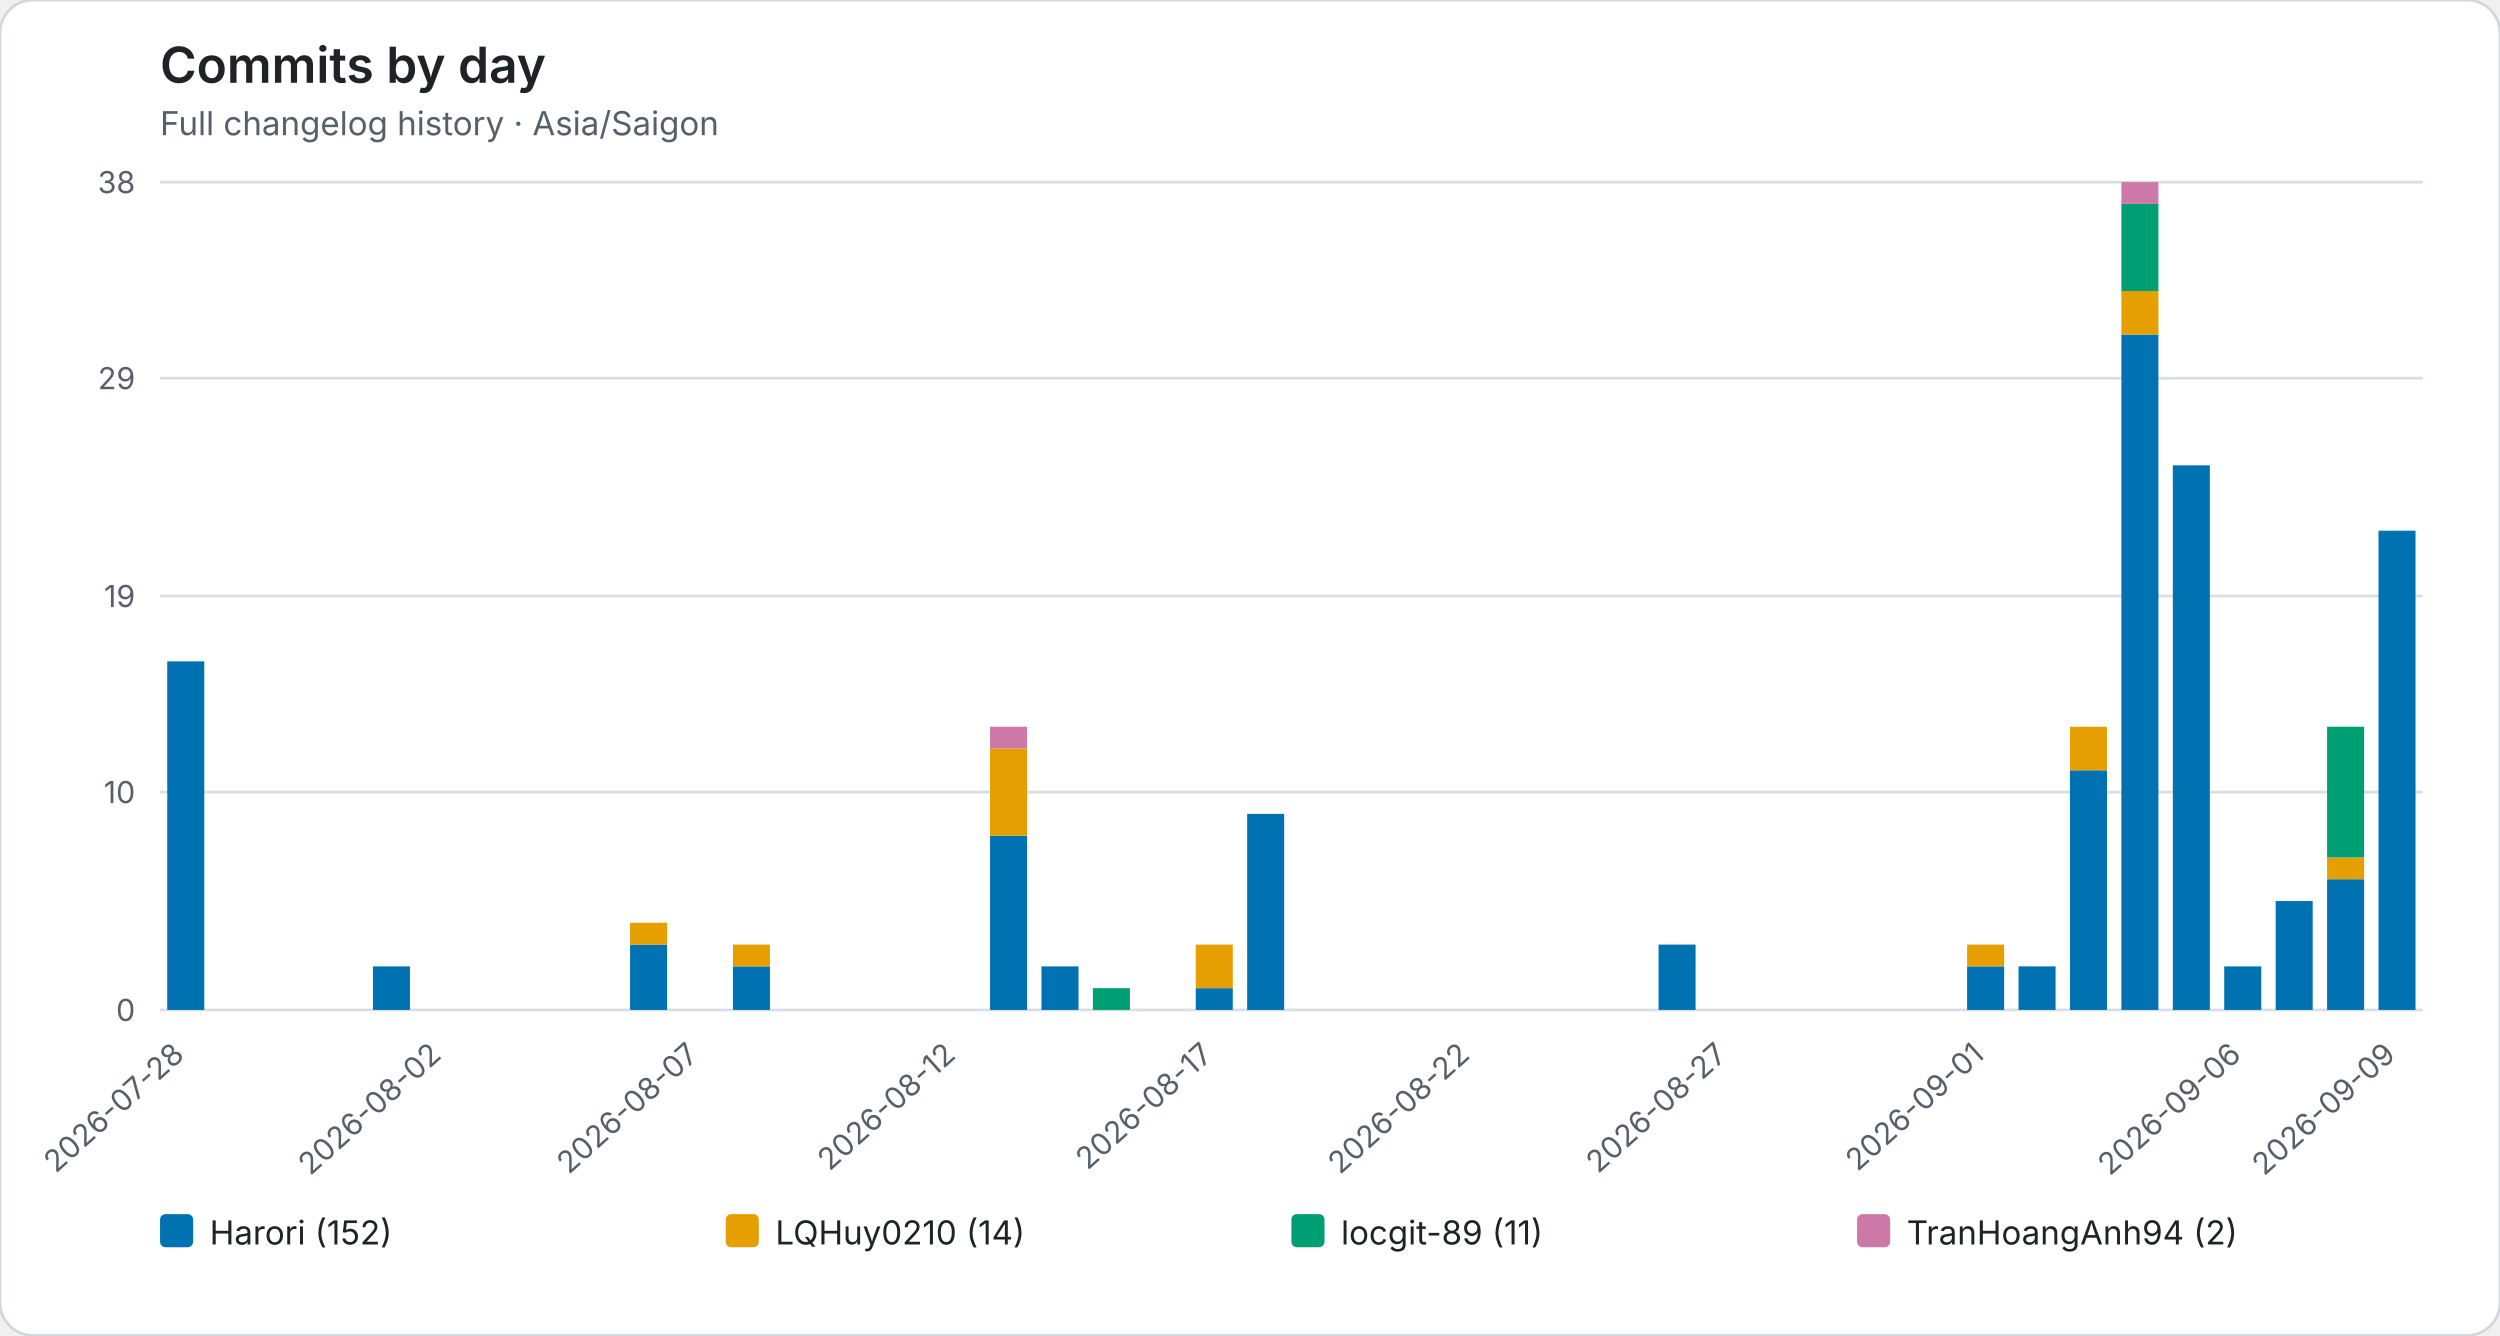
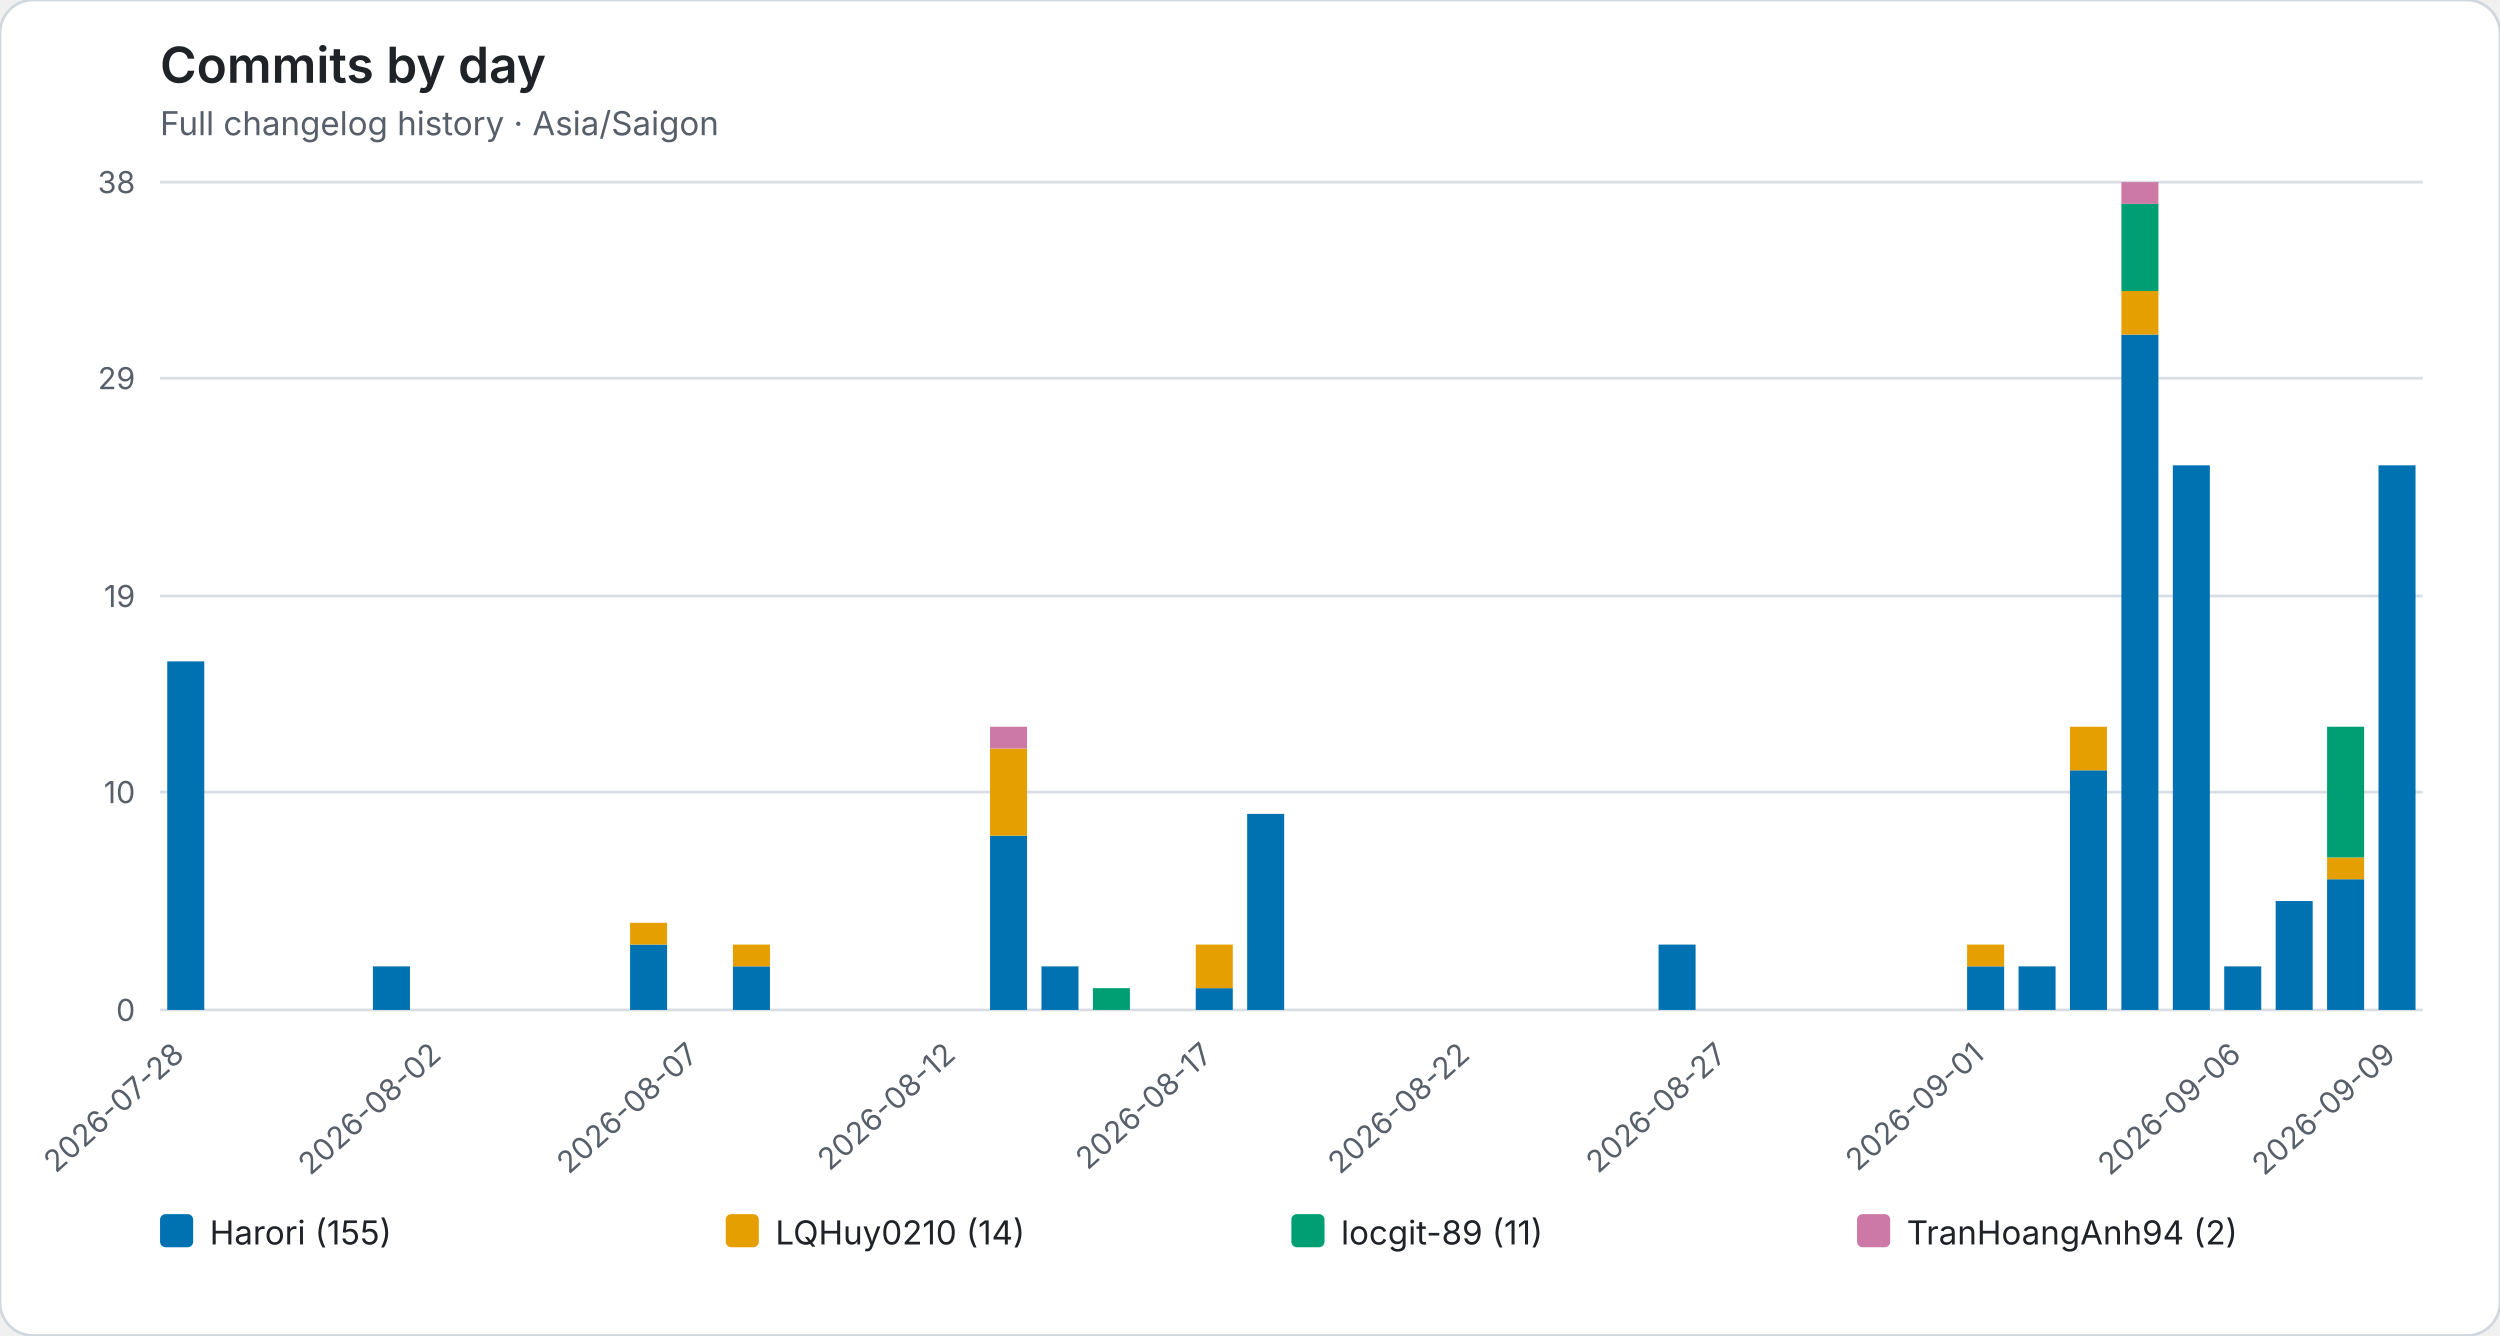
<svg xmlns="http://www.w3.org/2000/svg" role="img" viewBox="0 0 906 484">
  <rect width="906" height="484" rx="12" fill="#ffffff" stroke="#d0d7de" />
  <style>text{font-family:system-ui,-apple-system,BlinkMacSystemFont,"Segoe UI",sans-serif}.axis{fill:#57606a;font-size:11px}.heading{fill:#1f2328;font-size:18px;font-weight:600}.subheading{fill:#57606a;font-size:12px}.grid{stroke:#d8dee4;stroke-width:1}.legend{fill:#1f2328;font-size:12px}</style>
  <text class="heading" x="58" y="30">Commits by day</text>
  <text class="subheading" x="58" y="49">Full changelog history · Asia/Saigon</text>
  <line class="grid" x1="58" y1="366.00" x2="878" y2="366.00" />
  <text class="axis" x="49" y="370.00" text-anchor="end">0</text>
  <line class="grid" x1="58" y1="287.05" x2="878" y2="287.05" />
  <text class="axis" x="49" y="291.05" text-anchor="end">10</text>
  <line class="grid" x1="58" y1="216.00" x2="878" y2="216.00" />
  <text class="axis" x="49" y="220.00" text-anchor="end">19</text>
  <line class="grid" x1="58" y1="137.05" x2="878" y2="137.05" />
  <text class="axis" x="49" y="141.05" text-anchor="end">29</text>
  <line class="grid" x1="58" y1="66.00" x2="878" y2="66.00" />
  <text class="axis" x="49" y="70.00" text-anchor="end">38</text>
  <g data-date="2026-07-28">
    <rect x="60.61" y="239.68" width="13.42" height="126.32" fill="#0072B2" />
  </g>
  <text class="axis" x="67.32" y="383" text-anchor="end" transform="rotate(-42 67.32 383)">2026-07-28</text>
  <g data-date="2026-07-29">
  </g>
  <g data-date="2026-07-30">
  </g>
  <g data-date="2026-07-31">
  </g>
  <g data-date="2026-08-01">
    <rect x="135.15" y="350.21" width="13.42" height="15.79" fill="#0072B2" />
  </g>
  <g data-date="2026-08-02">
  </g>
  <text class="axis" x="160.50" y="383" text-anchor="end" transform="rotate(-42 160.50 383)">2026-08-02</text>
  <g data-date="2026-08-03">
  </g>
  <g data-date="2026-08-04">
  </g>
  <g data-date="2026-08-05">
  </g>
  <g data-date="2026-08-06">
    <rect x="228.34" y="342.32" width="13.42" height="23.68" fill="#0072B2" />
    <rect x="228.34" y="334.42" width="13.42" height="7.89" fill="#E69F00" />
  </g>
  <g data-date="2026-08-07">
  </g>
  <text class="axis" x="253.68" y="383" text-anchor="end" transform="rotate(-42 253.68 383)">2026-08-07</text>
  <g data-date="2026-08-08">
    <rect x="265.61" y="350.21" width="13.42" height="15.79" fill="#0072B2" />
    <rect x="265.61" y="342.32" width="13.42" height="7.89" fill="#E69F00" />
  </g>
  <g data-date="2026-08-09">
  </g>
  <g data-date="2026-08-10">
  </g>
  <g data-date="2026-08-11">
  </g>
  <g data-date="2026-08-12">
  </g>
  <text class="axis" x="346.86" y="383" text-anchor="end" transform="rotate(-42 346.86 383)">2026-08-12</text>
  <g data-date="2026-08-13">
    <rect x="358.79" y="302.84" width="13.42" height="63.16" fill="#0072B2" />
    <rect x="358.79" y="271.26" width="13.42" height="31.58" fill="#E69F00" />
    <rect x="358.79" y="263.37" width="13.42" height="7.89" fill="#CC79A7" />
  </g>
  <g data-date="2026-08-14">
    <rect x="377.43" y="350.21" width="13.42" height="15.79" fill="#0072B2" />
  </g>
  <g data-date="2026-08-15">
    <rect x="396.06" y="358.11" width="13.42" height="7.89" fill="#009E73" />
  </g>
  <g data-date="2026-08-16">
  </g>
  <g data-date="2026-08-17">
    <rect x="433.34" y="358.11" width="13.42" height="7.89" fill="#0072B2" />
    <rect x="433.34" y="342.32" width="13.42" height="15.79" fill="#E69F00" />
  </g>
  <text class="axis" x="440.05" y="383" text-anchor="end" transform="rotate(-42 440.05 383)">2026-08-17</text>
  <g data-date="2026-08-18">
    <rect x="451.97" y="294.95" width="13.42" height="71.05" fill="#0072B2" />
  </g>
  <g data-date="2026-08-19">
  </g>
  <g data-date="2026-08-20">
  </g>
  <g data-date="2026-08-21">
  </g>
  <g data-date="2026-08-22">
  </g>
  <text class="axis" x="533.23" y="383" text-anchor="end" transform="rotate(-42 533.23 383)">2026-08-22</text>
  <g data-date="2026-08-23">
  </g>
  <g data-date="2026-08-24">
  </g>
  <g data-date="2026-08-25">
  </g>
  <g data-date="2026-08-26">
    <rect x="601.06" y="342.32" width="13.42" height="23.68" fill="#0072B2" />
  </g>
  <g data-date="2026-08-27">
  </g>
  <text class="axis" x="626.41" y="383" text-anchor="end" transform="rotate(-42 626.41 383)">2026-08-27</text>
  <g data-date="2026-08-28">
  </g>
  <g data-date="2026-08-29">
  </g>
  <g data-date="2026-08-30">
  </g>
  <g data-date="2026-08-31">
  </g>
  <g data-date="2026-09-01">
    <rect x="712.88" y="350.21" width="13.42" height="15.79" fill="#0072B2" />
    <rect x="712.88" y="342.32" width="13.42" height="7.89" fill="#E69F00" />
  </g>
  <text class="axis" x="719.59" y="383" text-anchor="end" transform="rotate(-42 719.59 383)">2026-09-01</text>
  <g data-date="2026-09-02">
    <rect x="731.52" y="350.21" width="13.42" height="15.79" fill="#0072B2" />
  </g>
  <g data-date="2026-09-03">
    <rect x="750.15" y="279.16" width="13.42" height="86.84" fill="#0072B2" />
    <rect x="750.15" y="263.37" width="13.42" height="15.79" fill="#E69F00" />
  </g>
  <g data-date="2026-09-04">
    <rect x="768.79" y="121.26" width="13.42" height="244.74" fill="#0072B2" />
    <rect x="768.79" y="105.47" width="13.42" height="15.79" fill="#E69F00" />
    <rect x="768.79" y="73.89" width="13.42" height="31.58" fill="#009E73" />
    <rect x="768.79" y="66.00" width="13.42" height="7.89" fill="#CC79A7" />
  </g>
  <g data-date="2026-09-05">
    <rect x="787.43" y="168.63" width="13.42" height="197.37" fill="#0072B2" />
  </g>
  <g data-date="2026-09-06">
    <rect x="806.06" y="350.21" width="13.42" height="15.79" fill="#0072B2" />
  </g>
  <text class="axis" x="812.77" y="383" text-anchor="end" transform="rotate(-42 812.77 383)">2026-09-06</text>
  <g data-date="2026-09-07">
    <rect x="824.70" y="326.53" width="13.42" height="39.47" fill="#0072B2" />
  </g>
  <g data-date="2026-09-08">
    <rect x="843.34" y="318.63" width="13.42" height="47.37" fill="#0072B2" />
    <rect x="843.34" y="310.74" width="13.42" height="7.89" fill="#E69F00" />
    <rect x="843.34" y="263.37" width="13.42" height="47.37" fill="#009E73" />
  </g>
  <g data-date="2026-09-09">
-     <rect x="861.97" y="192.32" width="13.42" height="173.68" fill="#0072B2" />
+     <rect x="861.97" y="168.63" width="13.42" height="197.37" fill="#0072B2" />
  </g>
  <text class="axis" x="868.68" y="383" text-anchor="end" transform="rotate(-42 868.68 383)">2026-09-09</text>
  <rect x="58.00" y="440" width="12" height="12" rx="2" fill="#0072B2" />
-   <text class="legend" x="76.00" y="451">Harori (152)</text>
+   <text class="legend" x="76.00" y="451">Harori (155)</text>
  <rect x="263.00" y="440" width="12" height="12" rx="2" fill="#E69F00" />
  <text class="legend" x="281.00" y="451">LQHuy0210 (14)</text>
  <rect x="468.00" y="440" width="12" height="12" rx="2" fill="#009E73" />
  <text class="legend" x="486.00" y="451">locgit-89 (11)</text>
  <rect x="673.00" y="440" width="12" height="12" rx="2" fill="#CC79A7" />
  <text class="legend" x="691.00" y="451">TranHoangAnh94 (2)</text>
</svg>
